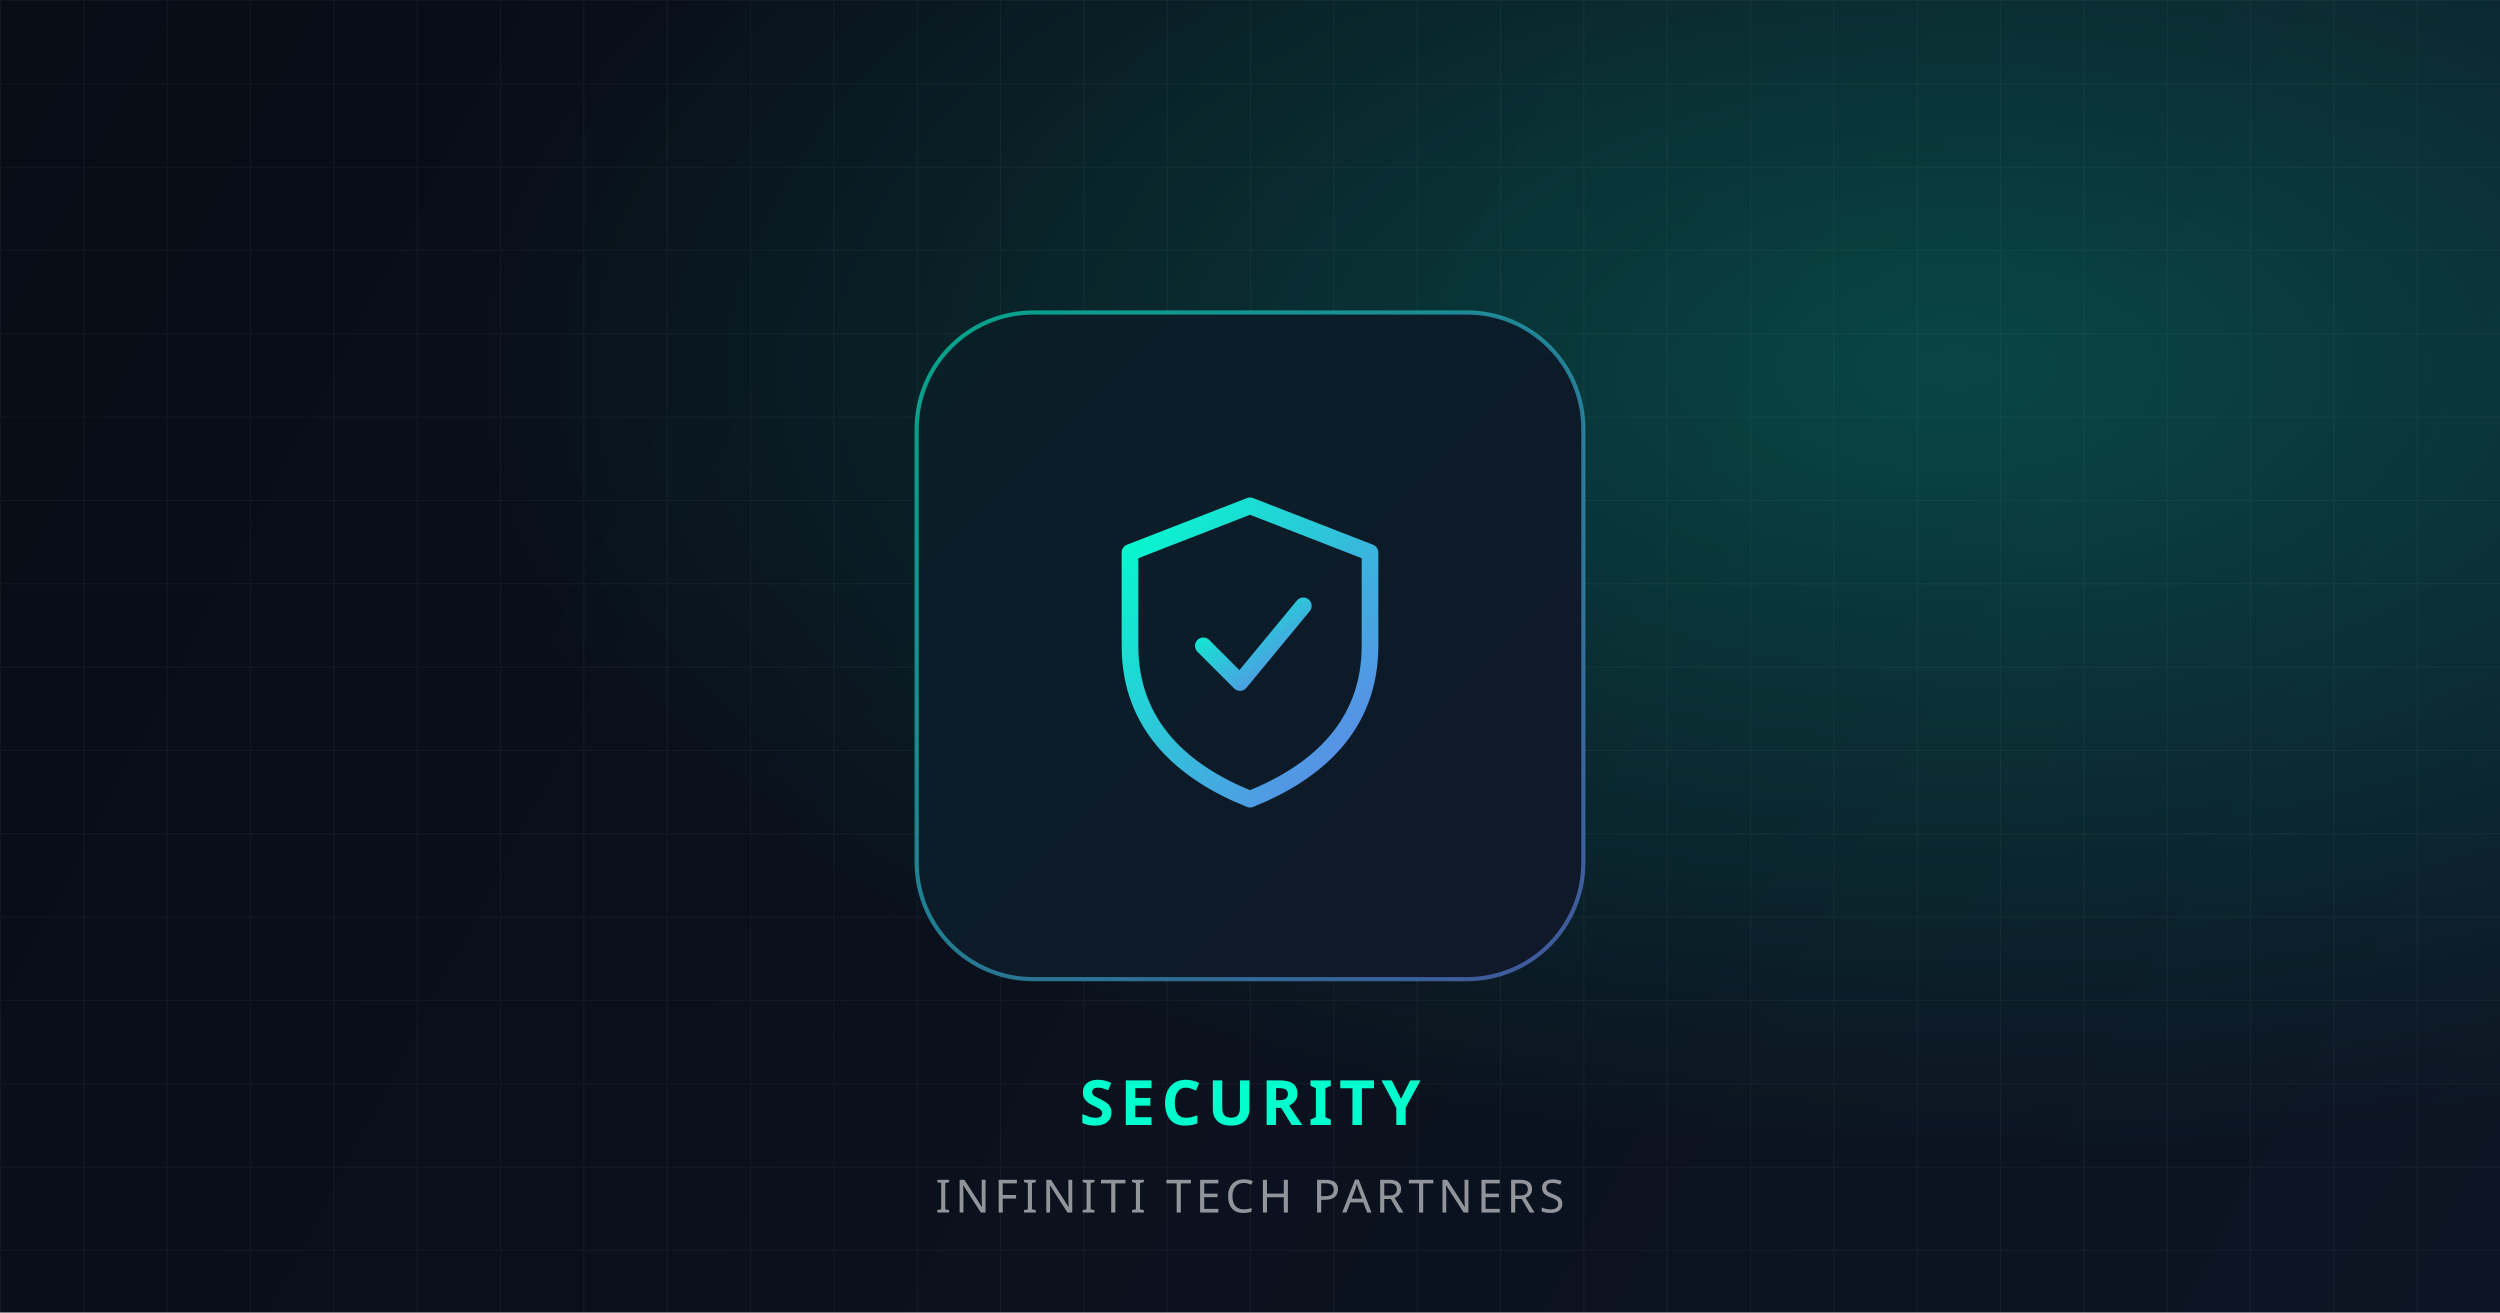
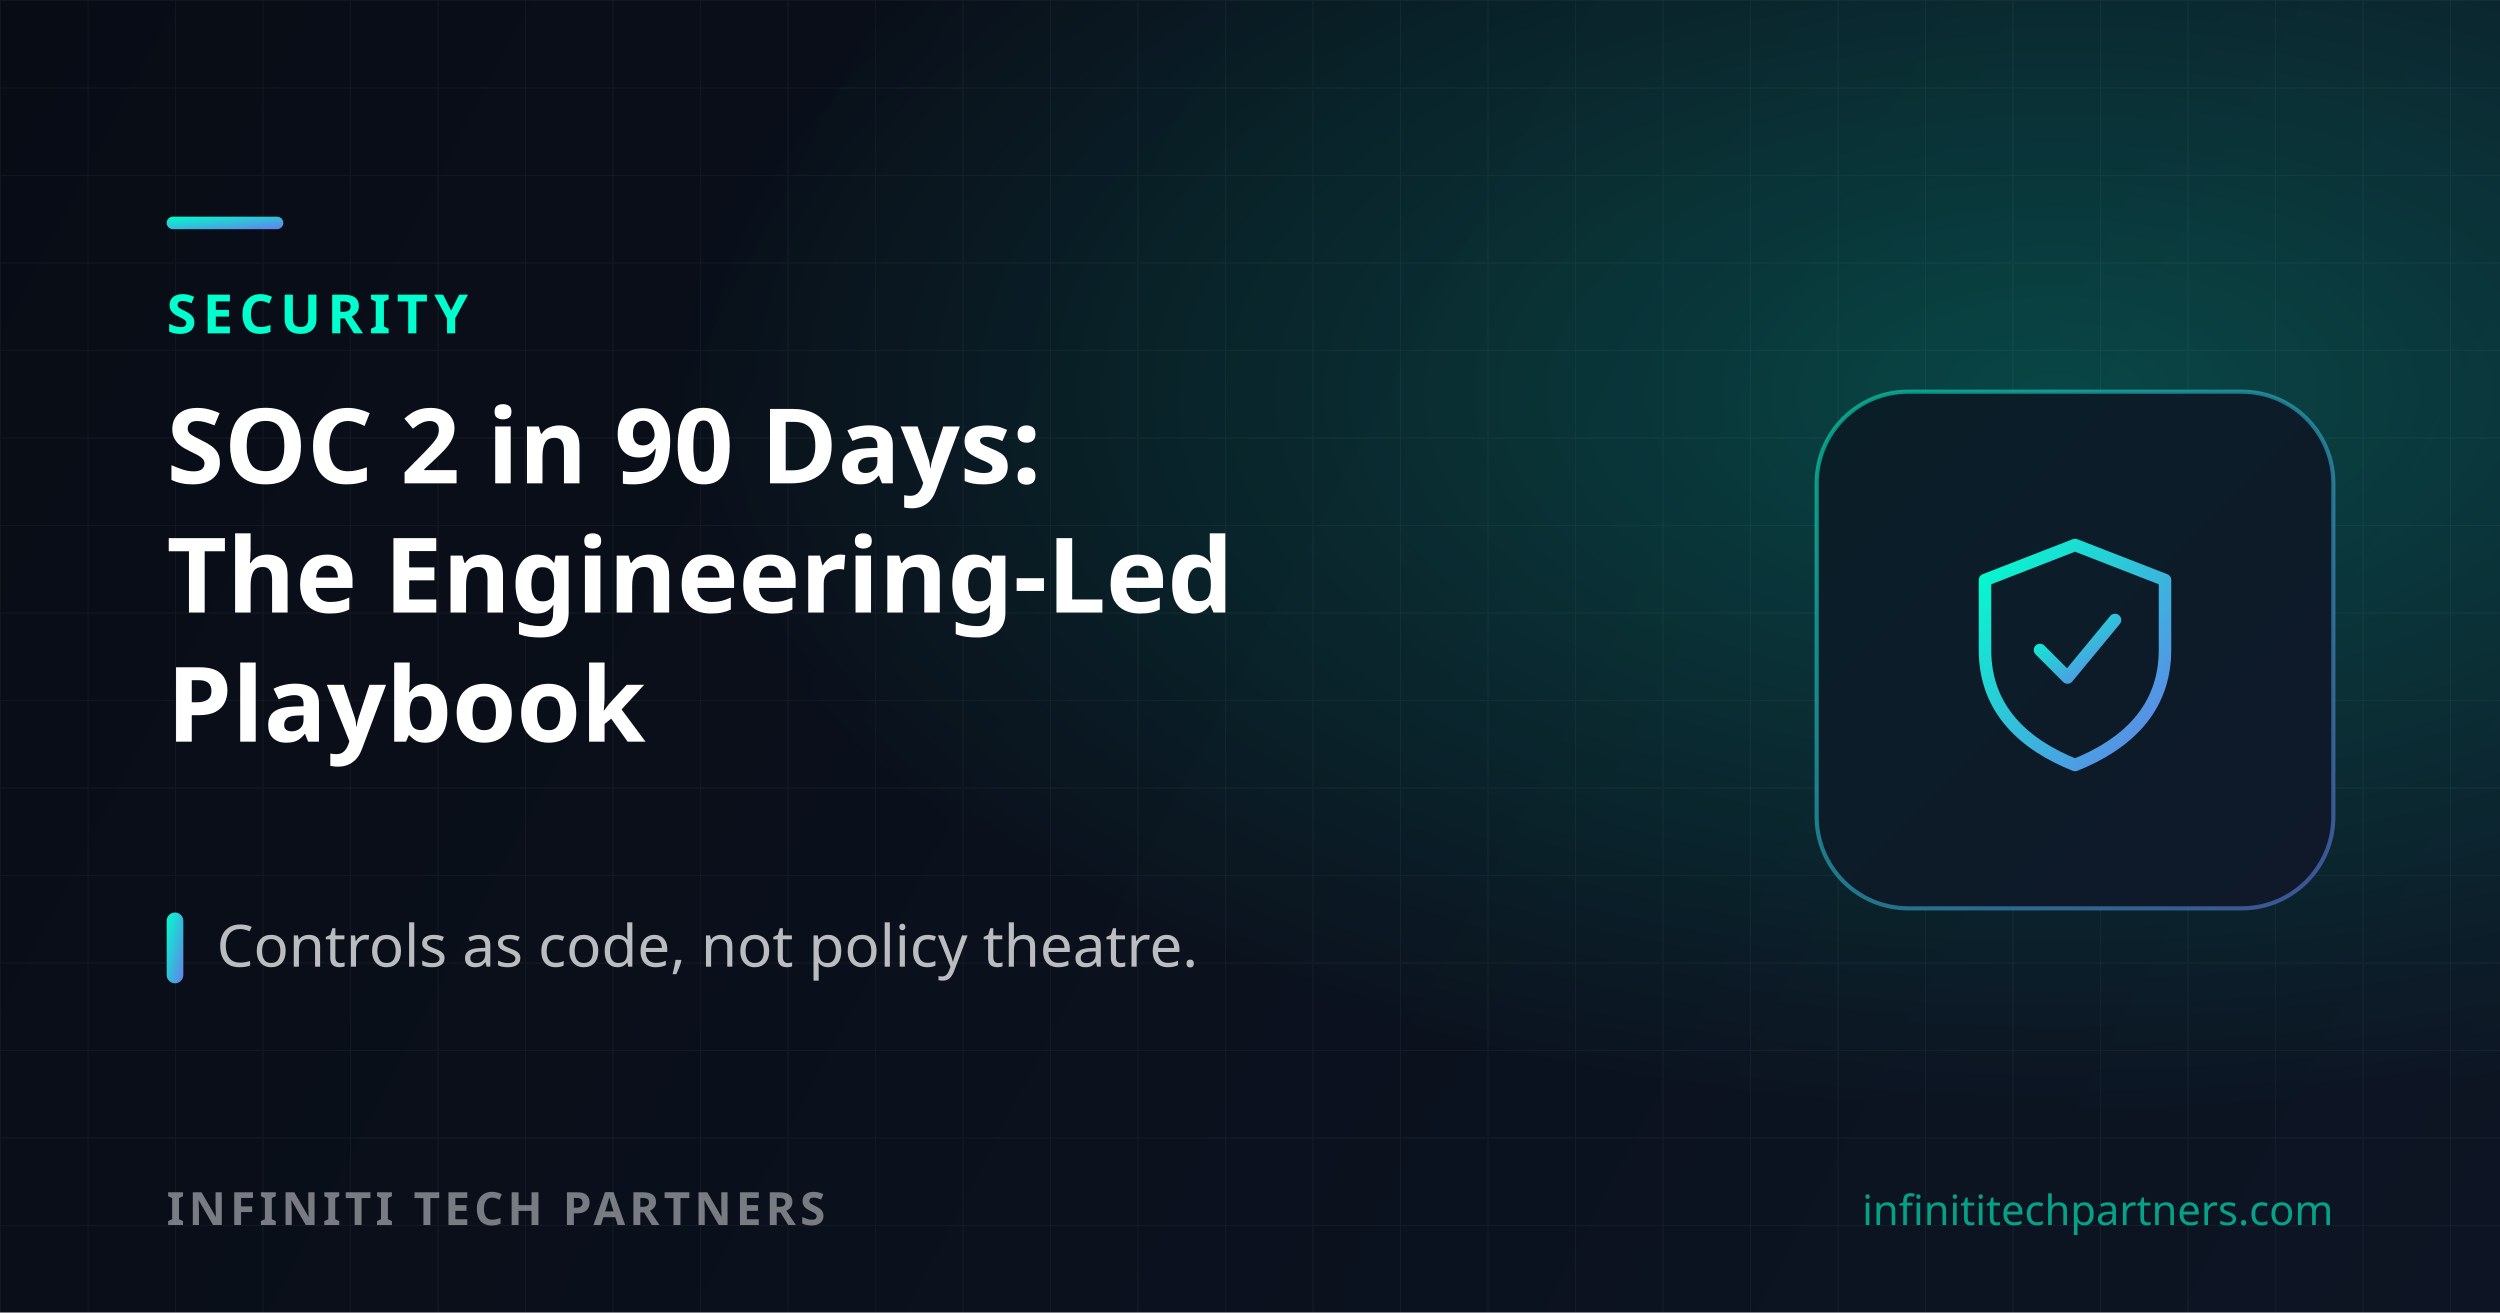
<svg xmlns="http://www.w3.org/2000/svg" width="1200" height="630" viewBox="0 0 1200 630" fill="none">
  <defs>
    <linearGradient id="bg" x1="0" y1="0" x2="1200" y2="630" gradientUnits="userSpaceOnUse">
      <stop stop-color="#080c15" />
      <stop offset="1" stop-color="#0d1524" />
    </linearGradient>
-     <linearGradient id="accent" x1="0" y1="0" x2="1" y2="1">
+     <linearGradient id="acc" x1="0" y1="0" x2="1" y2="1">
      <stop stop-color="#00ffcc" />
      <stop offset="1" stop-color="#667eea" />
    </linearGradient>
-     <radialGradient id="glow" cx="0.78" cy="0.28" r="0.6">
+     <radialGradient id="glow" cx="0.82" cy="0.30" r="0.55">
      <stop stop-color="#00ffcc" stop-opacity="0.22" />
      <stop offset="1" stop-color="#00ffcc" stop-opacity="0" />
    </radialGradient>
-     <pattern id="grid" width="40" height="40" patternUnits="userSpaceOnUse">
-       <path d="M40 0H0V40" fill="none" stroke="#ffffff" stroke-opacity="0.04" stroke-width="1" />
+     <pattern id="grid" width="42" height="42" patternUnits="userSpaceOnUse">
+       <path d="M42 0H0V42" fill="none" stroke="#ffffff" stroke-opacity="0.04" />
    </pattern>
  </defs>
  <rect width="1200" height="630" fill="url(#bg)" />
  <rect width="1200" height="630" fill="url(#grid)" />
  <rect width="1200" height="630" fill="url(#glow)" />
-   <g transform="translate(440 150)">
-     <rect x="0" y="0" width="320" height="320" rx="56" fill="#0b1320" stroke="url(#accent)" stroke-width="2" stroke-opacity="0.6" />
-     <rect x="0" y="0" width="320" height="320" rx="56" fill="url(#accent)" fill-opacity="0.05" />
-     <g transform="translate(80 80) scale(1.6)" stroke="url(#accent)" stroke-width="5" stroke-linecap="round" stroke-linejoin="round" fill="none">
+   <g transform="translate(872 188)">
+     <rect x="0" y="0" width="248" height="248" rx="44" fill="#0b1320" stroke="url(#acc)" stroke-width="2" stroke-opacity="0.55" />
+     <rect x="0" y="0" width="248" height="248" rx="44" fill="url(#acc)" fill-opacity="0.05" />
+     <g transform="translate(64 64) scale(1.2)" stroke="url(#acc)" stroke-width="5" stroke-linecap="round" stroke-linejoin="round" fill="none">
      <path d="M50 8 L86 22 V50 C86 74 70 88 50 96 C30 88 14 74 14 50 V22 Z" />
      <path d="M36 50 L47 61 L66 38" />
    </g>
  </g>
-   <g transform="translate(600 540)" text-anchor="middle" font-family="'Space Grotesk','Segoe UI',sans-serif">
-     <text fill="#00ffcc" font-size="30" font-weight="700" letter-spacing="3">SECURITY</text>
-     <text y="42" fill="#ffffff" fill-opacity="0.55" font-size="22" font-weight="500" letter-spacing="2">INFINITI TECH PARTNERS</text>
-   </g>
+   <rect x="80" y="104" width="56" height="6" rx="3" fill="url(#acc)" />
+   <text x="80" y="160" fill="#00ffcc" font-size="26" font-weight="700" letter-spacing="3" font-family="Space Grotesk, Segoe UI, sans-serif">SECURITY</text>
+   <text x="80" y="232" fill="#ffffff" font-size="50" font-weight="700" font-family="Space Grotesk, Segoe UI, sans-serif">SOC 2 in 90 Days:</text>
+   <text x="80" y="294" fill="#ffffff" font-size="50" font-weight="700" font-family="Space Grotesk, Segoe UI, sans-serif">The Engineering-Led</text>
+   <text x="80" y="356" fill="#ffffff" font-size="50" font-weight="700" font-family="Space Grotesk, Segoe UI, sans-serif">Playbook</text>
+   <rect x="80" y="438" width="8" height="34" rx="4" fill="url(#acc)" />
+   <text x="104" y="464" fill="#ffffff" fill-opacity="0.72" font-size="28" font-weight="500" font-family="Space Grotesk, Segoe UI, sans-serif">Controls as code, not policy theatre.</text>
+   <text x="80" y="588" fill="#ffffff" fill-opacity="0.45" font-size="22" font-weight="600" letter-spacing="2" font-family="Space Grotesk, Segoe UI, sans-serif">INFINITI TECH PARTNERS</text>
+   <text x="1120" y="588" text-anchor="end" fill="#00ffcc" fill-opacity="0.6" font-size="20" font-weight="500" font-family="Space Grotesk, Segoe UI, sans-serif">infinititechpartners.com</text>
</svg>
